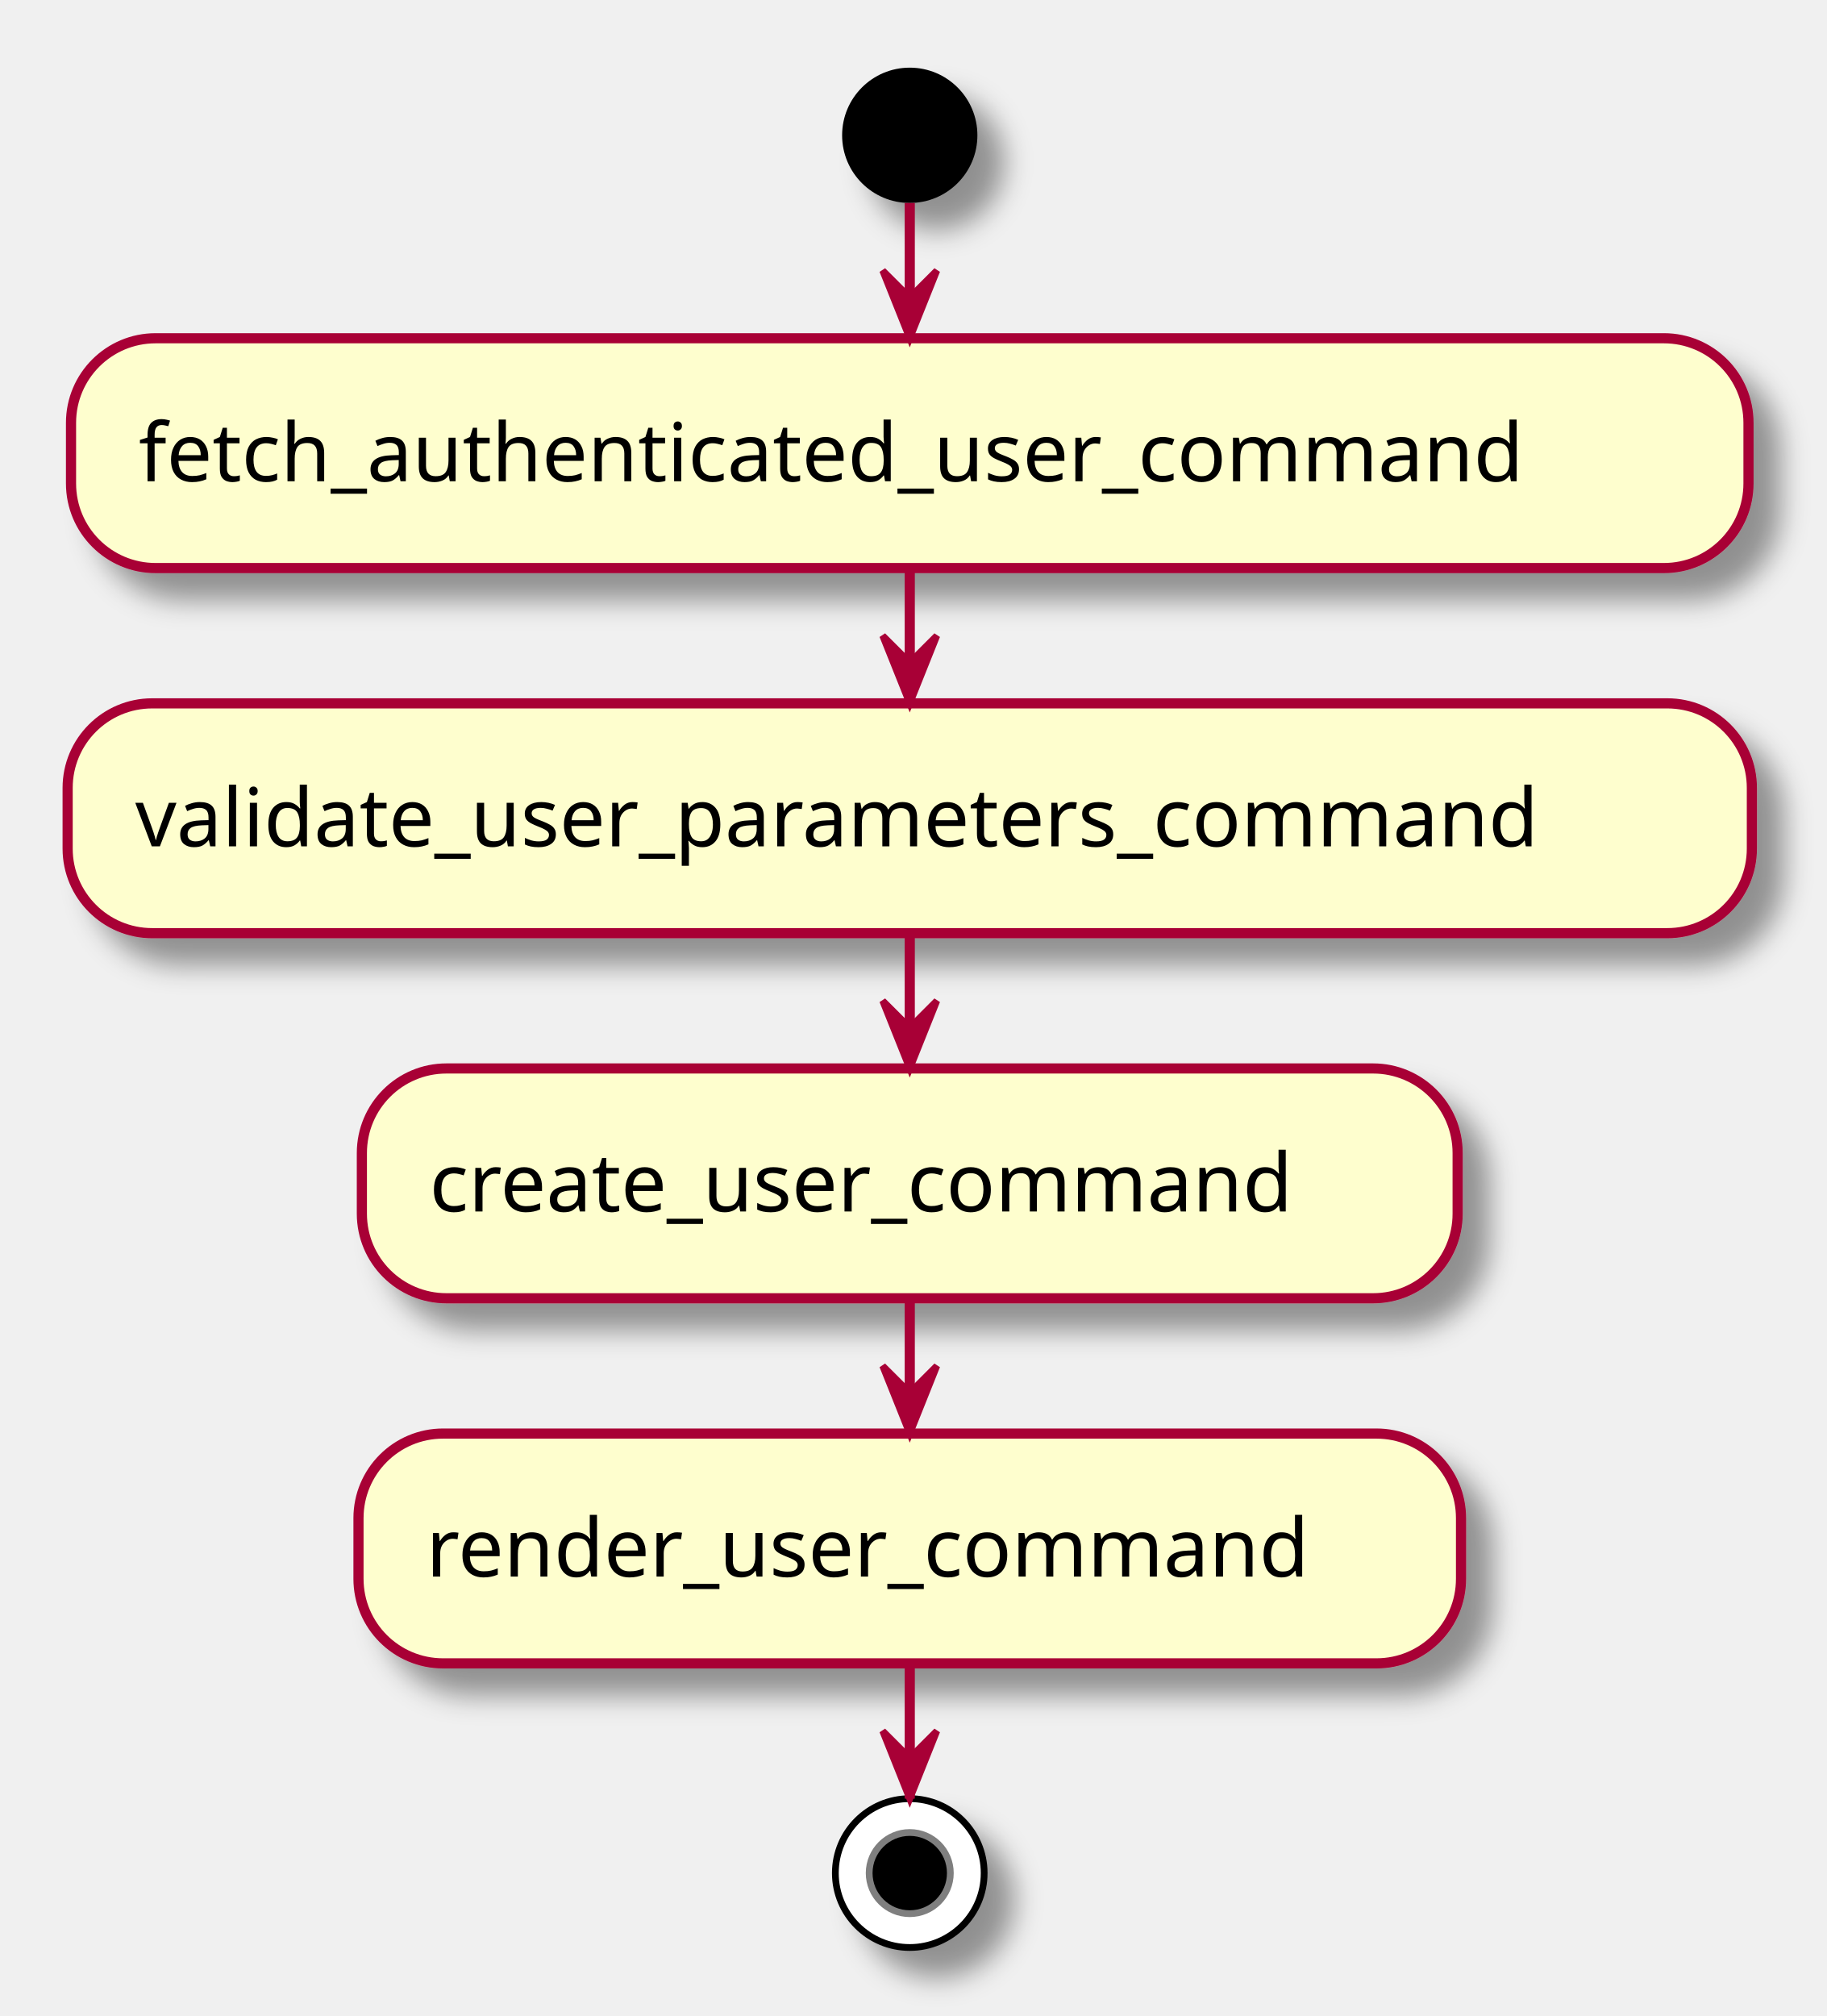
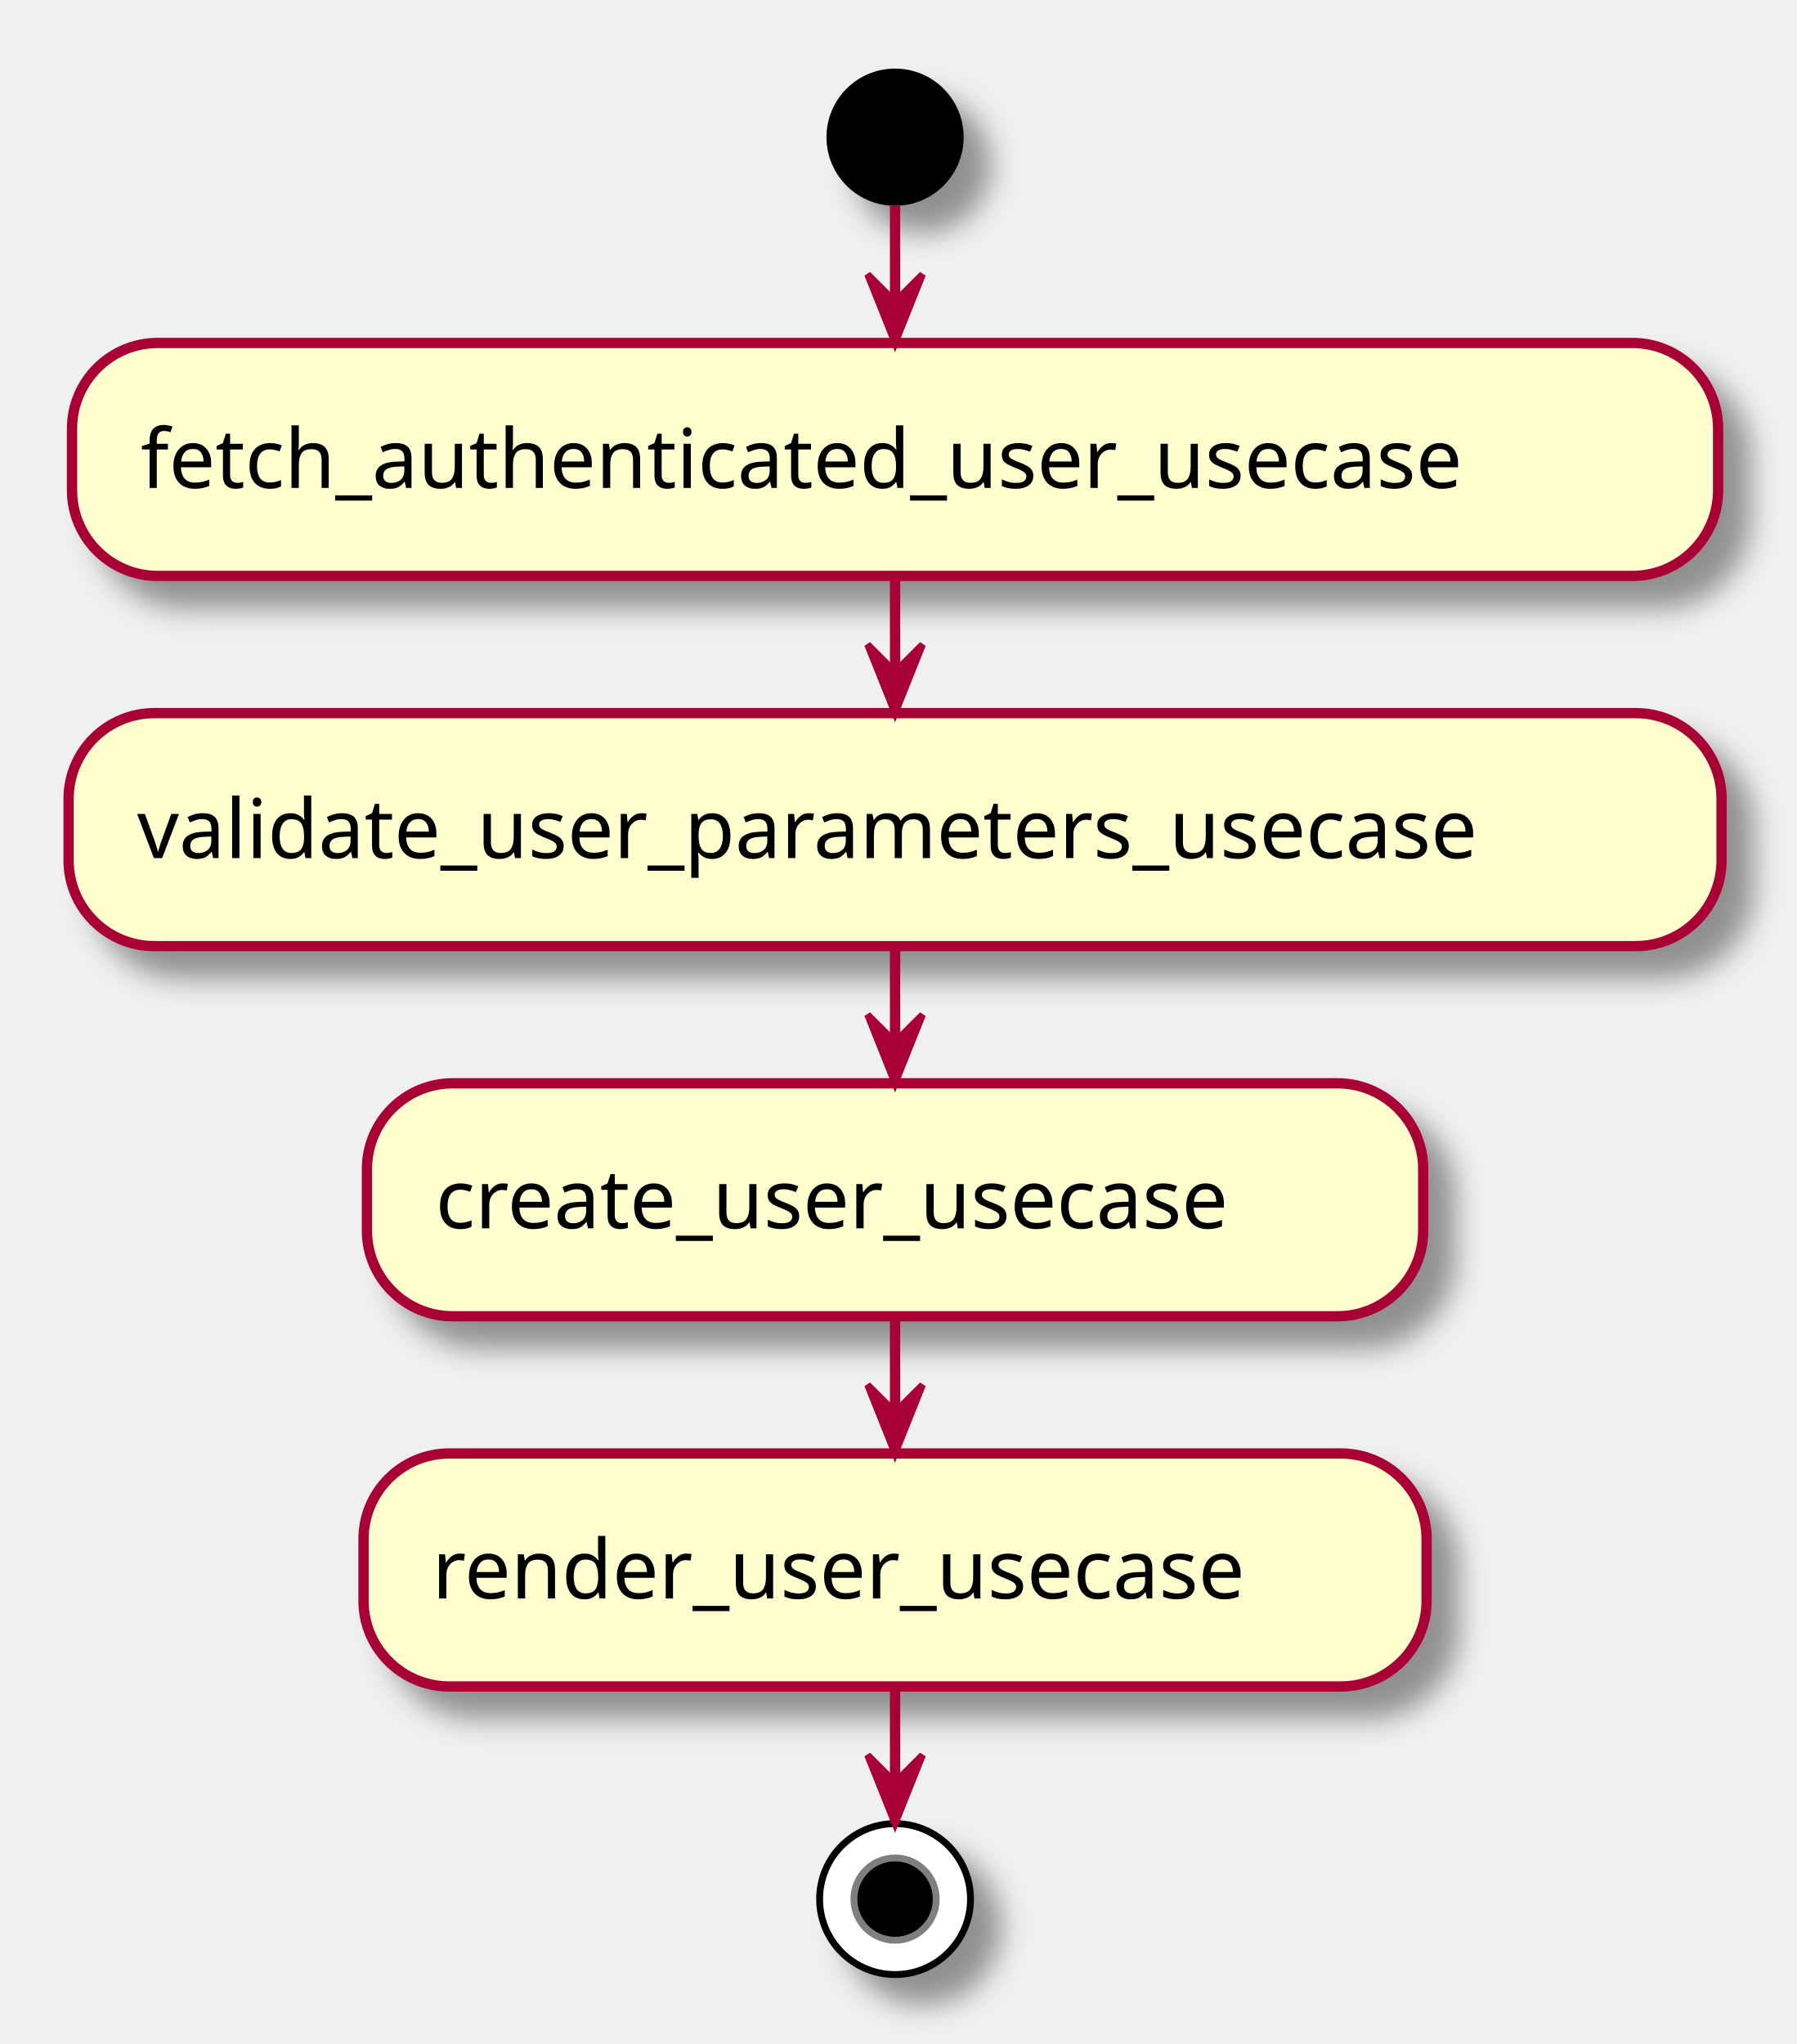
- <svg xmlns="http://www.w3.org/2000/svg" contentScriptType="application/ecmascript" contentStyleType="text/css" height="298px" preserveAspectRatio="none" style="width:270px;height:298px;" version="1.1" viewBox="0 0 270 298" width="270px" zoomAndPan="magnify">
+ <svg xmlns="http://www.w3.org/2000/svg" contentScriptType="application/ecmascript" contentStyleType="text/css" height="298px" preserveAspectRatio="none" style="width:262px;height:298px;" version="1.1" viewBox="0 0 262 298" width="262px" zoomAndPan="magnify">
  <defs>
-     <filter height="300%" id="f13e9jo87e3t7d" width="300%" x="-1" y="-1">
+     <filter height="300%" id="f1ozq5goydob2n" width="300%" x="-1" y="-1">
      <feGaussianBlur result="blurOut" stdDeviation="2.0" />
      <feColorMatrix in="blurOut" result="blurOut2" type="matrix" values="0 0 0 0 0 0 0 0 0 0 0 0 0 0 0 0 0 0 .4 0" />
      <feOffset dx="4.0" dy="4.0" in="blurOut2" result="blurOut3" />
      <feBlend in="SourceGraphic" in2="blurOut3" mode="normal" />
    </filter>
  </defs>
  <g>
-     <ellipse cx="134.5" cy="20" fill="#000000" filter="url(#f13e9jo87e3t7d)" rx="10" ry="10" style="stroke: none; stroke-width: 1.0;" />
-     <rect fill="#FEFECE" filter="url(#f13e9jo87e3t7d)" height="33.969" rx="12.5" ry="12.5" style="stroke: #A80036; stroke-width: 1.5;" width="248" x="10.5" y="50" />
-     <text fill="#000000" font-family="sans-serif" font-size="12" lengthAdjust="spacingAndGlyphs" textLength="228" x="20.5" y="71.139">fetch_authenticated_user_command</text>
-     <rect fill="#FEFECE" filter="url(#f13e9jo87e3t7d)" height="33.969" rx="12.5" ry="12.5" style="stroke: #A80036; stroke-width: 1.5;" width="249" x="10" y="103.969" />
-     <text fill="#000000" font-family="sans-serif" font-size="12" lengthAdjust="spacingAndGlyphs" textLength="229" x="20" y="125.107">validate_user_parameters_command</text>
-     <rect fill="#FEFECE" filter="url(#f13e9jo87e3t7d)" height="33.969" rx="12.5" ry="12.5" style="stroke: #A80036; stroke-width: 1.5;" width="162" x="53.5" y="157.938" />
-     <text fill="#000000" font-family="sans-serif" font-size="12" lengthAdjust="spacingAndGlyphs" textLength="142" x="63.5" y="179.076">create_user_command</text>
-     <rect fill="#FEFECE" filter="url(#f13e9jo87e3t7d)" height="33.969" rx="12.5" ry="12.5" style="stroke: #A80036; stroke-width: 1.5;" width="163" x="53" y="211.906" />
-     <text fill="#000000" font-family="sans-serif" font-size="12" lengthAdjust="spacingAndGlyphs" textLength="143" x="63" y="233.045">render_user_command</text>
-     <ellipse cx="134.5" cy="276.875" fill="#FFFFFF" filter="url(#f13e9jo87e3t7d)" rx="11" ry="11" style="stroke: #000000; stroke-width: 1.0;" />
-     <ellipse cx="134.5" cy="276.875" fill="#000000" rx="6" ry="6" style="stroke: #7F7F7F; stroke-width: 1.0;" />
-     <line style="stroke: #A80036; stroke-width: 1.5;" x1="134.5" x2="134.5" y1="30" y2="50" />
-     <polygon fill="#A80036" points="130.5,40,134.5,50,138.5,40,134.5,44" style="stroke: #A80036; stroke-width: 1.0;" />
-     <line style="stroke: #A80036; stroke-width: 1.5;" x1="134.5" x2="134.5" y1="83.969" y2="103.969" />
-     <polygon fill="#A80036" points="130.5,93.969,134.5,103.969,138.5,93.969,134.5,97.969" style="stroke: #A80036; stroke-width: 1.0;" />
-     <line style="stroke: #A80036; stroke-width: 1.5;" x1="134.5" x2="134.5" y1="137.938" y2="157.938" />
-     <polygon fill="#A80036" points="130.5,147.938,134.5,157.938,138.5,147.938,134.5,151.938" style="stroke: #A80036; stroke-width: 1.0;" />
-     <line style="stroke: #A80036; stroke-width: 1.5;" x1="134.5" x2="134.5" y1="191.906" y2="211.906" />
-     <polygon fill="#A80036" points="130.5,201.906,134.5,211.906,138.5,201.906,134.5,205.906" style="stroke: #A80036; stroke-width: 1.0;" />
-     <line style="stroke: #A80036; stroke-width: 1.5;" x1="134.5" x2="134.5" y1="245.875" y2="265.875" />
-     <polygon fill="#A80036" points="130.5,255.875,134.5,265.875,138.5,255.875,134.5,259.875" style="stroke: #A80036; stroke-width: 1.0;" />
+     <ellipse cx="130.5" cy="20" fill="#000000" filter="url(#f1ozq5goydob2n)" rx="10" ry="10" style="stroke: none; stroke-width: 1.0;" />
+     <rect fill="#FEFECE" filter="url(#f1ozq5goydob2n)" height="33.969" rx="12.5" ry="12.5" style="stroke: #A80036; stroke-width: 1.5;" width="240" x="10.5" y="50" />
+     <text fill="#000000" font-family="sans-serif" font-size="12" lengthAdjust="spacingAndGlyphs" textLength="220" x="20.5" y="71.139">fetch_authenticated_user_usecase</text>
+     <rect fill="#FEFECE" filter="url(#f1ozq5goydob2n)" height="33.969" rx="12.5" ry="12.5" style="stroke: #A80036; stroke-width: 1.5;" width="241" x="10" y="103.969" />
+     <text fill="#000000" font-family="sans-serif" font-size="12" lengthAdjust="spacingAndGlyphs" textLength="221" x="20" y="125.107">validate_user_parameters_usecase</text>
+     <rect fill="#FEFECE" filter="url(#f1ozq5goydob2n)" height="33.969" rx="12.5" ry="12.5" style="stroke: #A80036; stroke-width: 1.5;" width="154" x="53.5" y="157.938" />
+     <text fill="#000000" font-family="sans-serif" font-size="12" lengthAdjust="spacingAndGlyphs" textLength="134" x="63.5" y="179.076">create_user_usecase</text>
+     <rect fill="#FEFECE" filter="url(#f1ozq5goydob2n)" height="33.969" rx="12.5" ry="12.5" style="stroke: #A80036; stroke-width: 1.5;" width="155" x="53" y="211.906" />
+     <text fill="#000000" font-family="sans-serif" font-size="12" lengthAdjust="spacingAndGlyphs" textLength="135" x="63" y="233.045">render_user_usecase</text>
+     <ellipse cx="130.5" cy="276.875" fill="#FFFFFF" filter="url(#f1ozq5goydob2n)" rx="11" ry="11" style="stroke: #000000; stroke-width: 1.0;" />
+     <ellipse cx="130.5" cy="276.875" fill="#000000" rx="6" ry="6" style="stroke: #7F7F7F; stroke-width: 1.0;" />
+     <line style="stroke: #A80036; stroke-width: 1.5;" x1="130.5" x2="130.5" y1="30" y2="50" />
+     <polygon fill="#A80036" points="126.5,40,130.5,50,134.5,40,130.5,44" style="stroke: #A80036; stroke-width: 1.0;" />
+     <line style="stroke: #A80036; stroke-width: 1.5;" x1="130.5" x2="130.5" y1="83.969" y2="103.969" />
+     <polygon fill="#A80036" points="126.5,93.969,130.5,103.969,134.5,93.969,130.5,97.969" style="stroke: #A80036; stroke-width: 1.0;" />
+     <line style="stroke: #A80036; stroke-width: 1.5;" x1="130.5" x2="130.5" y1="137.938" y2="157.938" />
+     <polygon fill="#A80036" points="126.5,147.938,130.5,157.938,134.5,147.938,130.5,151.938" style="stroke: #A80036; stroke-width: 1.0;" />
+     <line style="stroke: #A80036; stroke-width: 1.5;" x1="130.5" x2="130.5" y1="191.906" y2="211.906" />
+     <polygon fill="#A80036" points="126.5,201.906,130.5,211.906,134.5,201.906,130.5,205.906" style="stroke: #A80036; stroke-width: 1.0;" />
+     <line style="stroke: #A80036; stroke-width: 1.5;" x1="130.5" x2="130.5" y1="245.875" y2="265.875" />
+     <polygon fill="#A80036" points="126.5,255.875,130.5,265.875,134.5,255.875,130.5,259.875" style="stroke: #A80036; stroke-width: 1.0;" />
  </g>
</svg>
